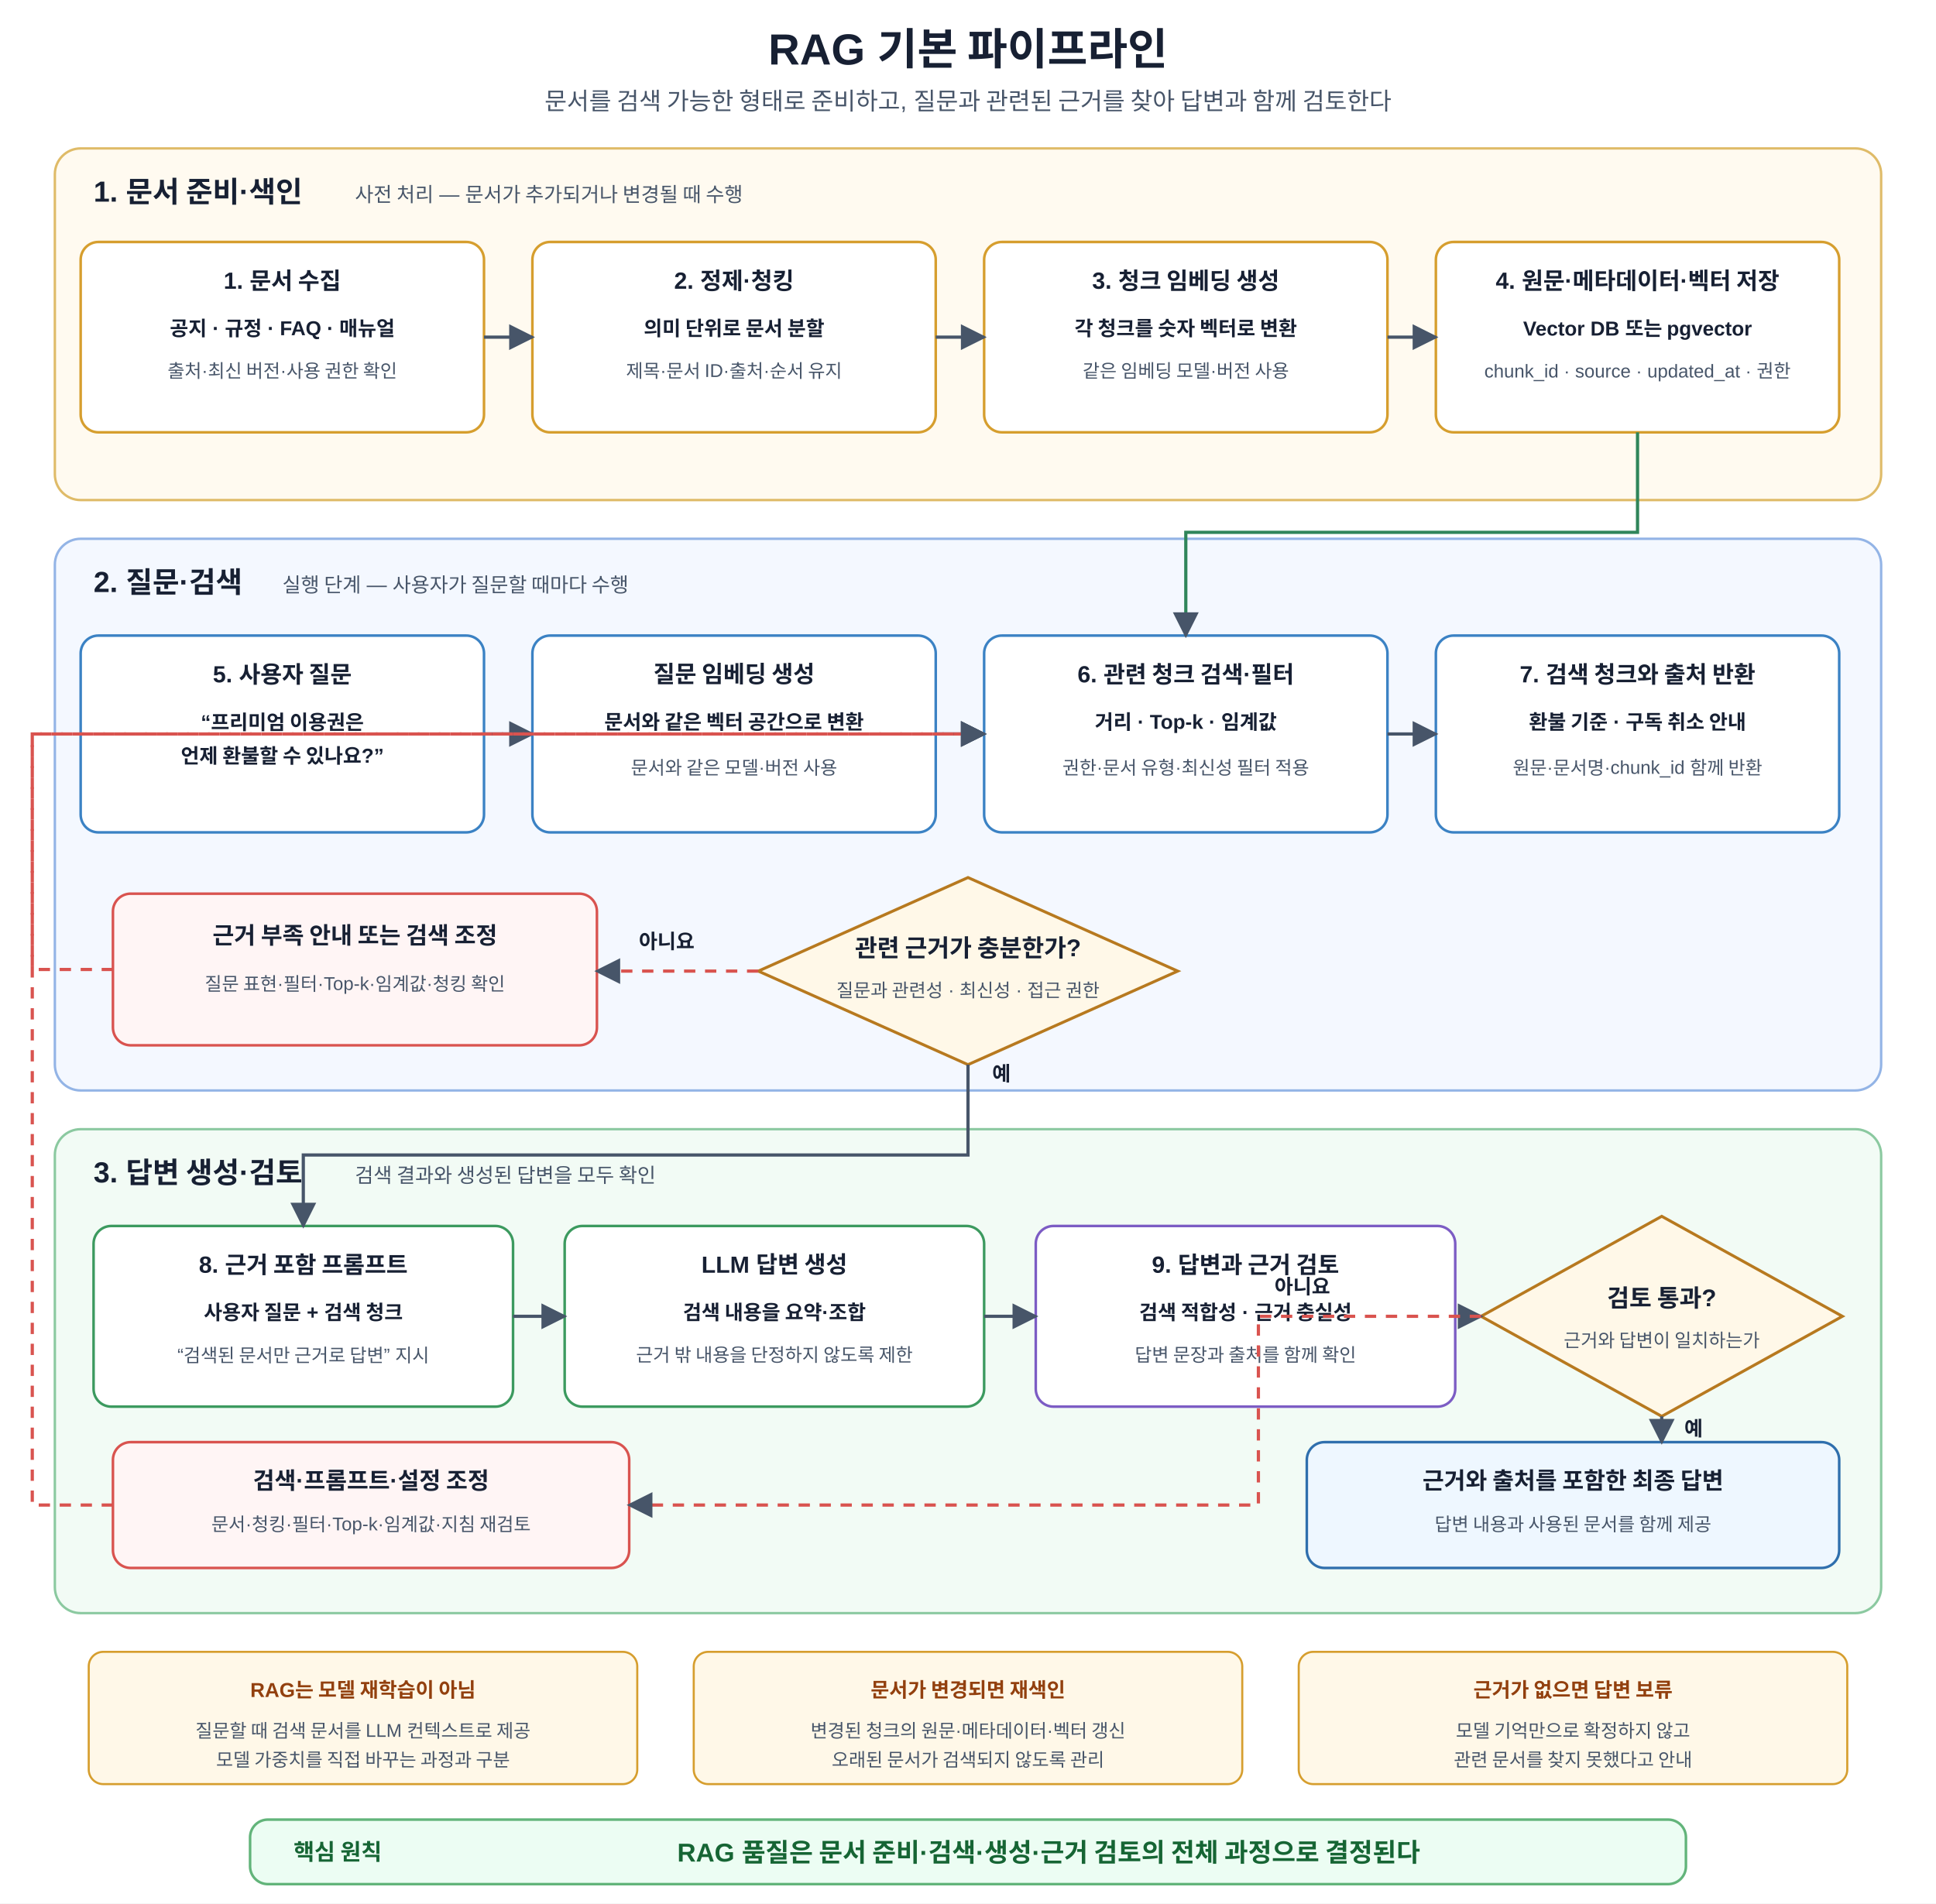
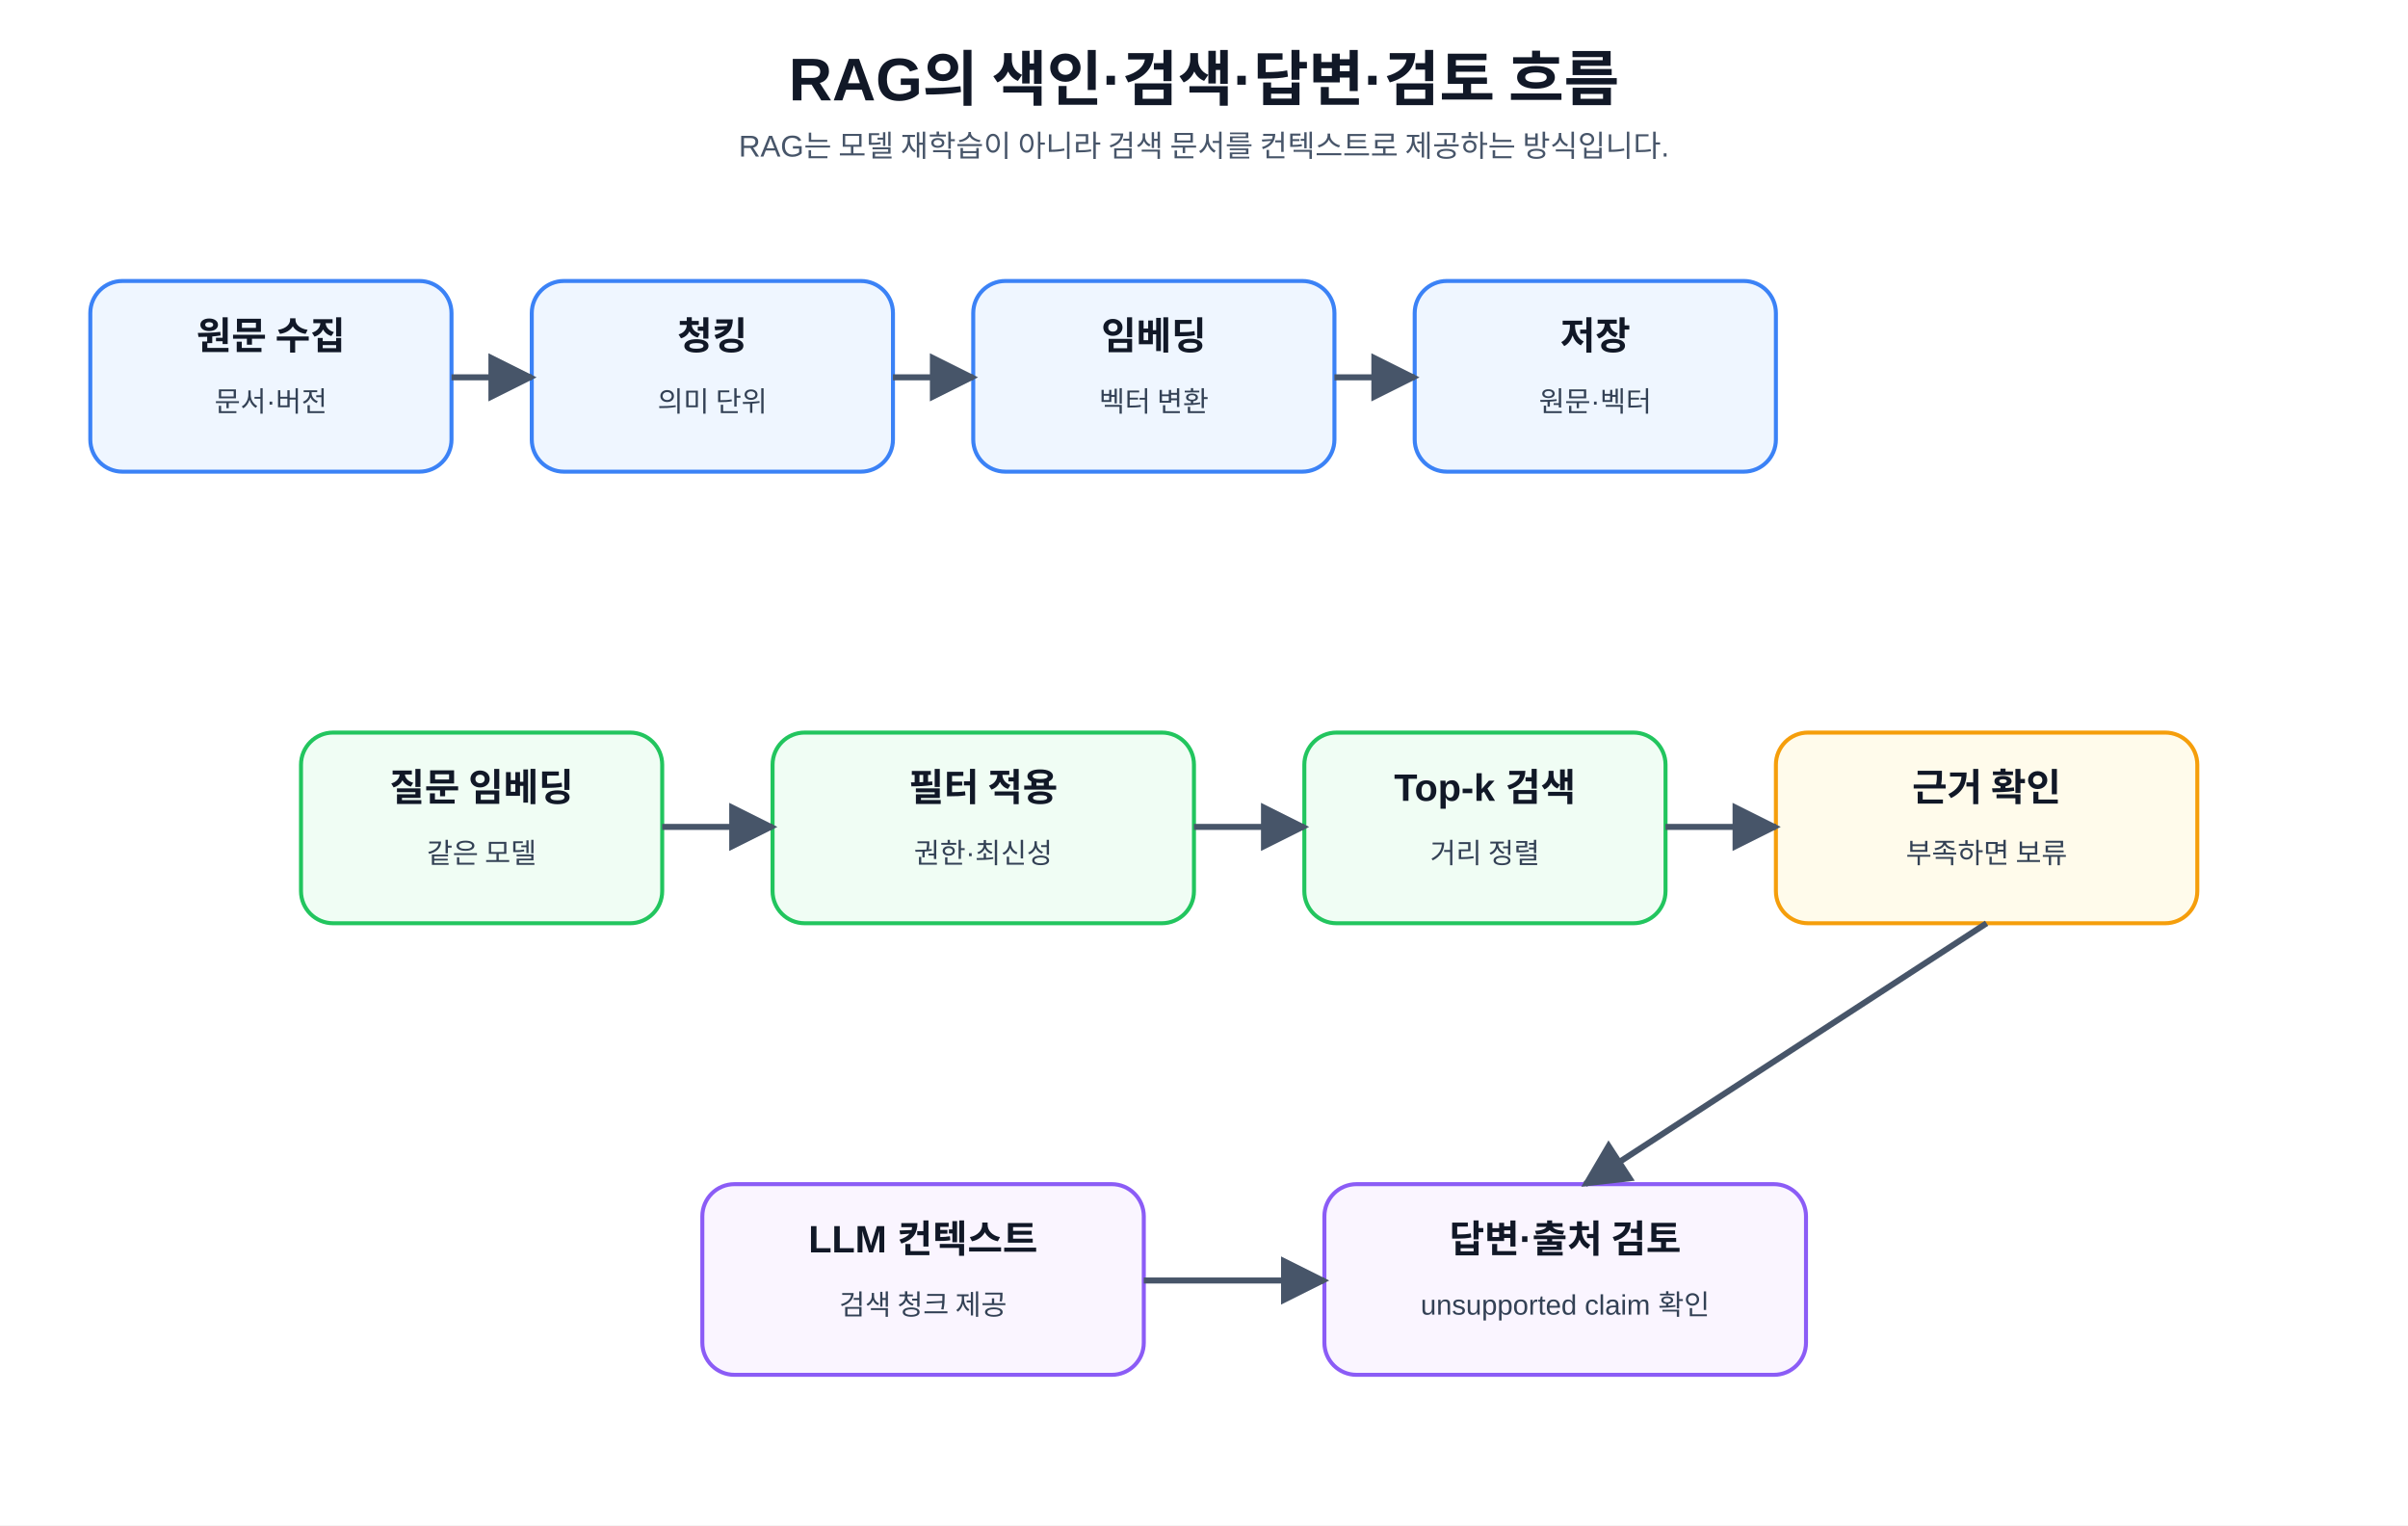
- <svg xmlns="http://www.w3.org/2000/svg" width="1200" height="1180" viewBox="0 0 1200 1180" role="img" aria-labelledby="title desc">
+ <svg xmlns="http://www.w3.org/2000/svg" role="img" aria-labelledby="title desc" width="100%" height="760" viewBox="0 0 1200 760">
  <defs>
    <marker id="arrow" viewBox="0 0 10 10" refX="9" refY="5" markerWidth="8" markerHeight="8" orient="auto">
-       <path d="M0 0L10 5L0 10Z" fill="#475569" />
+       <path d="M0 0L10 5L0 10z" fill="#475569" />
    </marker>
-     <style>
-       text{font-family:Malgun Gothic,Apple SD Gothic Neo,Noto Sans KR,Arial,sans-serif;fill:#172033}
-       .title{font-size:27px;font-weight:700;text-anchor:middle}.subtitle{font-size:15px;text-anchor:middle;fill:#475569}
-       .group{stroke-width:1.5;rx:16}.indexGroup{fill:#fffaf0;stroke:#dfbb68}.searchGroup{fill:#f4f8ff;stroke:#93b4e6}.generateGroup{fill:#f2fbf5;stroke:#8bc9a0}
-       .groupTitle{font-size:18px;font-weight:700}.groupSub{font-size:12.5px;fill:#475569}
-       .stage{fill:#fff;stroke-width:1.6;rx:11}.index{stroke:#d69e2e}.search{stroke:#3b82c4}.generate{stroke:#3c9a5f}.review{stroke:#7c5cc4}.warning{stroke:#d9534f}
-       .stageTitle{font-size:14.5px;font-weight:700;text-anchor:middle}.stageMain{font-size:12.5px;font-weight:600;text-anchor:middle}.stageSub{font-size:11.5px;text-anchor:middle;fill:#475569}
-       .flow{stroke:#475569;stroke-width:2;fill:none;marker-end:url(#arrow)}.dataFlow{stroke:#2f855a;stroke-width:2;fill:none;marker-end:url(#arrow)}.feedback{stroke:#d9534f;stroke-width:2;fill:none;stroke-dasharray:7 6;marker-end:url(#arrow)}
-       .decision{fill:#fff8e8;stroke:#b7791f;stroke-width:1.8}.decisionTitle{font-size:15px;font-weight:700;text-anchor:middle}.decisionSub{font-size:11.5px;text-anchor:middle;fill:#475569}.branch{font-size:12.5px;font-weight:700}
-       .adjust{fill:#fff5f5;stroke:#d9534f;stroke-width:1.6;rx:11}.final{fill:#eef7ff;stroke:#2f6fad;stroke-width:1.6;rx:11}
-       .note{fill:#fff8e8;stroke:#d69e2e;stroke-width:1.3;rx:9}.noteTitle{font-size:12.5px;font-weight:700;text-anchor:middle;fill:#92400e}.noteText{font-size:11.5px;text-anchor:middle;fill:#475569}
-       .core{fill:#ecfdf3;stroke:#62b47a;stroke-width:1.6;rx:11}.coreLabel{font-size:14px;font-weight:700;fill:#166534}.coreText{font-size:16px;font-weight:700;text-anchor:middle;fill:#166534}
-     </style>
+     <style>text{font-family:'Pretendard','Noto Sans KR','Malgun Gothic','맑은 고딕','Apple SD Gothic Neo',Arial,sans-serif;fill:#111827}.t{font-size:30px;font-weight:800;text-anchor:middle}.s{font-size:15px;text-anchor:middle;fill:#475569}.card{fill:#f8fafc;stroke:#cbd5e1;stroke-width:2;rx:16}.b{fill:#eff6ff;stroke:#3b82f6}.g{fill:#f0fdf4;stroke:#22c55e}.y{fill:#fffbeb;stroke:#f59e0b}.p{fill:#faf5ff;stroke:#8b5cf6}.c{fill:#ecfeff;stroke:#06b6d4}.r{fill:#fff1f2;stroke:#f43f5e}.h{font-size:19px;font-weight:700;text-anchor:middle}.m{font-size:14px;text-anchor:middle;fill:#334155}.code{font-family:Consolas,'Pretendard','Noto Sans KR','Malgun Gothic','맑은 고딕','Apple SD Gothic Neo',Arial,sans-serif;font-size:14px;text-anchor:middle;fill:#1d4ed8;font-weight:700}.line{stroke:#475569;stroke-width:3;fill:none;marker-end:url(#arrow)}.soft{stroke:#94a3b8;stroke-width:2;fill:none;marker-end:url(#arrow)}</style>
  </defs>
-   <rect width="1200" height="1180" fill="#fff" />
-   <text x="600" y="40" class="title">RAG 기본 파이프라인</text>
-   <text x="600" y="68" class="subtitle">문서를 검색 가능한 형태로 준비하고, 질문과 관련된 근거를 찾아 답변과 함께 검토한다</text>
-   <rect x="34" y="92" width="1132" height="218" class="group indexGroup" />
-   <text x="58" y="125" class="groupTitle">1. 문서 준비·색인</text>
-   <text x="220" y="125" class="groupSub">사전 처리 — 문서가 추가되거나 변경될 때 수행</text>
-   <rect x="50" y="150" width="250" height="118" class="stage index" />
-   <text x="175" y="179" class="stageTitle">1. 문서 수집</text>
-   <text x="175" y="208" class="stageMain">공지 · 규정 · FAQ · 매뉴얼</text>
-   <text x="175" y="234" class="stageSub">출처·최신 버전·사용 권한 확인</text>
-   <rect x="330" y="150" width="250" height="118" class="stage index" />
-   <text x="455" y="179" class="stageTitle">2. 정제·청킹</text>
-   <text x="455" y="208" class="stageMain">의미 단위로 문서 분할</text>
-   <text x="455" y="234" class="stageSub">제목·문서 ID·출처·순서 유지</text>
-   <rect x="610" y="150" width="250" height="118" class="stage index" />
-   <text x="735" y="179" class="stageTitle">3. 청크 임베딩 생성</text>
-   <text x="735" y="208" class="stageMain">각 청크를 숫자 벡터로 변환</text>
-   <text x="735" y="234" class="stageSub">같은 임베딩 모델·버전 사용</text>
-   <rect x="890" y="150" width="250" height="118" class="stage index" />
-   <text x="1015" y="179" class="stageTitle">4. 원문·메타데이터·벡터 저장</text>
-   <text x="1015" y="208" class="stageMain">Vector DB 또는 pgvector</text>
-   <text x="1015" y="234" class="stageSub">chunk_id · source · updated_at · 권한</text>
-   <path d="M300 209H330" class="flow" />
-   <path d="M580 209H610" class="flow" />
-   <path d="M860 209H890" class="flow" />
-   <rect x="34" y="334" width="1132" height="342" class="group searchGroup" />
-   <text x="58" y="367" class="groupTitle">2. 질문·검색</text>
-   <text x="175" y="367" class="groupSub">실행 단계 — 사용자가 질문할 때마다 수행</text>
-   <rect x="50" y="394" width="250" height="122" class="stage search" />
-   <text x="175" y="423" class="stageTitle">5. 사용자 질문</text>
-   <text x="175" y="452" class="stageMain">“프리미엄 이용권은</text>
-   <text x="175" y="473" class="stageMain">언제 환불할 수 있나요?”</text>
-   <rect x="330" y="394" width="250" height="122" class="stage search" />
-   <text x="455" y="423" class="stageTitle">질문 임베딩 생성</text>
-   <text x="455" y="452" class="stageMain">문서와 같은 벡터 공간으로 변환</text>
-   <text x="455" y="480" class="stageSub">문서와 같은 모델·버전 사용</text>
-   <rect x="610" y="394" width="250" height="122" class="stage search" />
-   <text x="735" y="423" class="stageTitle">6. 관련 청크 검색·필터</text>
-   <text x="735" y="452" class="stageMain">거리 · Top-k · 임계값</text>
-   <text x="735" y="480" class="stageSub">권한·문서 유형·최신성 필터 적용</text>
-   <rect x="890" y="394" width="250" height="122" class="stage search" />
-   <text x="1015" y="423" class="stageTitle">7. 검색 청크와 출처 반환</text>
-   <text x="1015" y="452" class="stageMain">환불 기준 · 구독 취소 안내</text>
-   <text x="1015" y="480" class="stageSub">원문·문서명·chunk_id 함께 반환</text>
-   <path d="M300 455H330" class="flow" />
-   <path d="M580 455H610" class="flow" />
-   <path d="M860 455H890" class="flow" />
-   <path d="M1015 268V330H735V394" class="dataFlow" />
-   <polygon points="600,544 730,602 600,660 470,602" class="decision" />
-   <text x="600" y="593" class="decisionTitle">관련 근거가 충분한가?</text>
-   <text x="600" y="618" class="decisionSub">질문과 관련성 · 최신성 · 접근 권한</text>
-   <rect x="70" y="554" width="300" height="94" class="adjust" />
-   <text x="220" y="585" class="stageTitle">근거 부족 안내 또는 검색 조정</text>
-   <text x="220" y="614" class="stageSub">질문 표현·필터·Top-k·임계값·청킹 확인</text>
-   <path d="M470 602H370" class="feedback" />
-   <text x="396" y="588" class="branch" fill="#b42318">아니요</text>
-   <path d="M70 601H20V455H610" class="feedback" />
-   <text x="615" y="670" class="branch" fill="#166534">예</text>
-   <rect x="34" y="700" width="1132" height="300" class="group generateGroup" />
-   <text x="58" y="733" class="groupTitle">3. 답변 생성·검토</text>
-   <text x="220" y="733" class="groupSub">검색 결과와 생성된 답변을 모두 확인</text>
-   <rect x="58" y="760" width="260" height="112" class="stage generate" />
-   <text x="188" y="789" class="stageTitle">8. 근거 포함 프롬프트</text>
-   <text x="188" y="818" class="stageMain">사용자 질문 + 검색 청크</text>
-   <text x="188" y="844" class="stageSub">“검색된 문서만 근거로 답변” 지시</text>
-   <rect x="350" y="760" width="260" height="112" class="stage generate" />
-   <text x="480" y="789" class="stageTitle">LLM 답변 생성</text>
-   <text x="480" y="818" class="stageMain">검색 내용을 요약·조합</text>
-   <text x="480" y="844" class="stageSub">근거 밖 내용을 단정하지 않도록 제한</text>
-   <rect x="642" y="760" width="260" height="112" class="stage review" />
-   <text x="772" y="789" class="stageTitle">9. 답변과 근거 검토</text>
-   <text x="772" y="818" class="stageMain">검색 적합성 · 근거 충실성</text>
-   <text x="772" y="844" class="stageSub">답변 문장과 출처를 함께 확인</text>
-   <polygon points="1030,754 1142,816 1030,878 918,816" class="decision" />
-   <text x="1030" y="810" class="decisionTitle">검토 통과?</text>
-   <text x="1030" y="835" class="decisionSub">근거와 답변이 일치하는가</text>
-   <path d="M600 660V716H188V760" class="flow" />
-   <path d="M318 816H350" class="flow" />
-   <path d="M610 816H642" class="flow" />
-   <path d="M902 816H918" class="flow" />
-   <rect x="70" y="894" width="320" height="78" class="adjust" />
-   <text x="230" y="923" class="stageTitle">검색·프롬프트·설정 조정</text>
-   <text x="230" y="949" class="stageSub">문서·청킹·필터·Top-k·임계값·지침 재검토</text>
-   <rect x="810" y="894" width="330" height="78" class="final" />
-   <text x="975" y="923" class="stageTitle">근거와 출처를 포함한 최종 답변</text>
-   <text x="975" y="949" class="stageSub">답변 내용과 사용된 문서를 함께 제공</text>
-   <path d="M1030 878V894" class="flow" />
-   <text x="1044" y="890" class="branch" fill="#166534">예</text>
-   <path d="M918 816H780V933H390" class="feedback" />
-   <text x="790" y="802" class="branch" fill="#b42318">아니요</text>
-   <path d="M70 933H20V455H610" class="feedback" />
-   <rect x="55" y="1024" width="340" height="82" class="note" />
-   <text x="225" y="1052" class="noteTitle">RAG는 모델 재학습이 아님</text>
-   <text x="225" y="1077" class="noteText">질문할 때 검색 문서를 LLM 컨텍스트로 제공</text>
-   <text x="225" y="1095" class="noteText">모델 가중치를 직접 바꾸는 과정과 구분</text>
-   <rect x="430" y="1024" width="340" height="82" class="note" />
-   <text x="600" y="1052" class="noteTitle">문서가 변경되면 재색인</text>
-   <text x="600" y="1077" class="noteText">변경된 청크의 원문·메타데이터·벡터 갱신</text>
-   <text x="600" y="1095" class="noteText">오래된 문서가 검색되지 않도록 관리</text>
-   <rect x="805" y="1024" width="340" height="82" class="note" />
-   <text x="975" y="1052" class="noteTitle">근거가 없으면 답변 보류</text>
-   <text x="975" y="1077" class="noteText">모델 기억만으로 확정하지 않고</text>
-   <text x="975" y="1095" class="noteText">관련 문서를 찾지 못했다고 안내</text>
-   <rect x="155" y="1128" width="890" height="40" class="core" />
-   <text x="182" y="1153" class="coreLabel">핵심 원칙</text>
-   <text x="650" y="1154" class="coreText">RAG 품질은 문서 준비·검색·생성·근거 검토의 전체 과정으로 결정된다</text>
+   <rect width="1200" height="760" fill="#ffffff" />
+   <text x="600" y="50" class="t">RAG의 색인·검색·답변·검토 흐름</text>
+   <text x="600" y="78" class="s">RAG는 모델 재학습이 아니라 검색 문서를 컨텍스트로 제공하는 방식입니다.</text>
+   <rect x="45" y="140" width="180" height="95" class="card b" />
+   <text x="135" y="174" class="h">원문 수집</text>
+   <text x="135" y="205" class="m">문서·버전</text>
+   <rect x="265" y="140" width="180" height="95" class="card b" />
+   <text x="355" y="174" class="h">청킹</text>
+   <text x="355" y="205" class="m">의미 단위</text>
+   <rect x="485" y="140" width="180" height="95" class="card b" />
+   <text x="575" y="174" class="h">임베딩</text>
+   <text x="575" y="205" class="m">벡터 변환</text>
+   <rect x="705" y="140" width="180" height="95" class="card b" />
+   <text x="795" y="174" class="h">저장</text>
+   <text x="795" y="205" class="m">원문·벡터</text>
+   <line x1="225" y1="188" x2="265" y2="188" class="line" />
+   <line x1="445" y1="188" x2="485" y2="188" class="line" />
+   <line x1="665" y1="188" x2="705" y2="188" class="line" />
+   <rect x="150" y="365" width="180" height="95" class="card g" />
+   <text x="240" y="399" class="h">질문 임베딩</text>
+   <text x="240" y="430" class="m">같은 모델</text>
+   <rect x="385" y="365" width="210" height="95" class="card g" />
+   <text x="490" y="399" class="h">필터 적용</text>
+   <text x="490" y="430" class="m">권한·최신성</text>
+   <rect x="650" y="365" width="180" height="95" class="card g" />
+   <text x="740" y="399" class="h">Top-k 검색</text>
+   <text x="740" y="430" class="m">거리 정렬</text>
+   <rect x="885" y="365" width="210" height="95" class="card y" />
+   <text x="990" y="399" class="h">근거 확인</text>
+   <text x="990" y="430" class="m">부족하면 보류</text>
+   <line x1="330" y1="412" x2="385" y2="412" class="line" />
+   <line x1="595" y1="412" x2="650" y2="412" class="line" />
+   <line x1="830" y1="412" x2="885" y2="412" class="line" />
+   <rect x="350" y="590" width="220" height="95" class="card p" />
+   <text x="460" y="624" class="h">LLM 컨텍스트</text>
+   <text x="460" y="655" class="m">검색 청크 제공</text>
+   <rect x="660" y="590" width="240" height="95" class="card p" />
+   <text x="780" y="624" class="h">답변·출처 검토</text>
+   <text x="780" y="655" class="m">unsupported claim 확인</text>
+   <line x1="990" y1="460" x2="790" y2="590" class="line" />
+   <line x1="570" y1="638" x2="660" y2="638" class="line" />
</svg>
